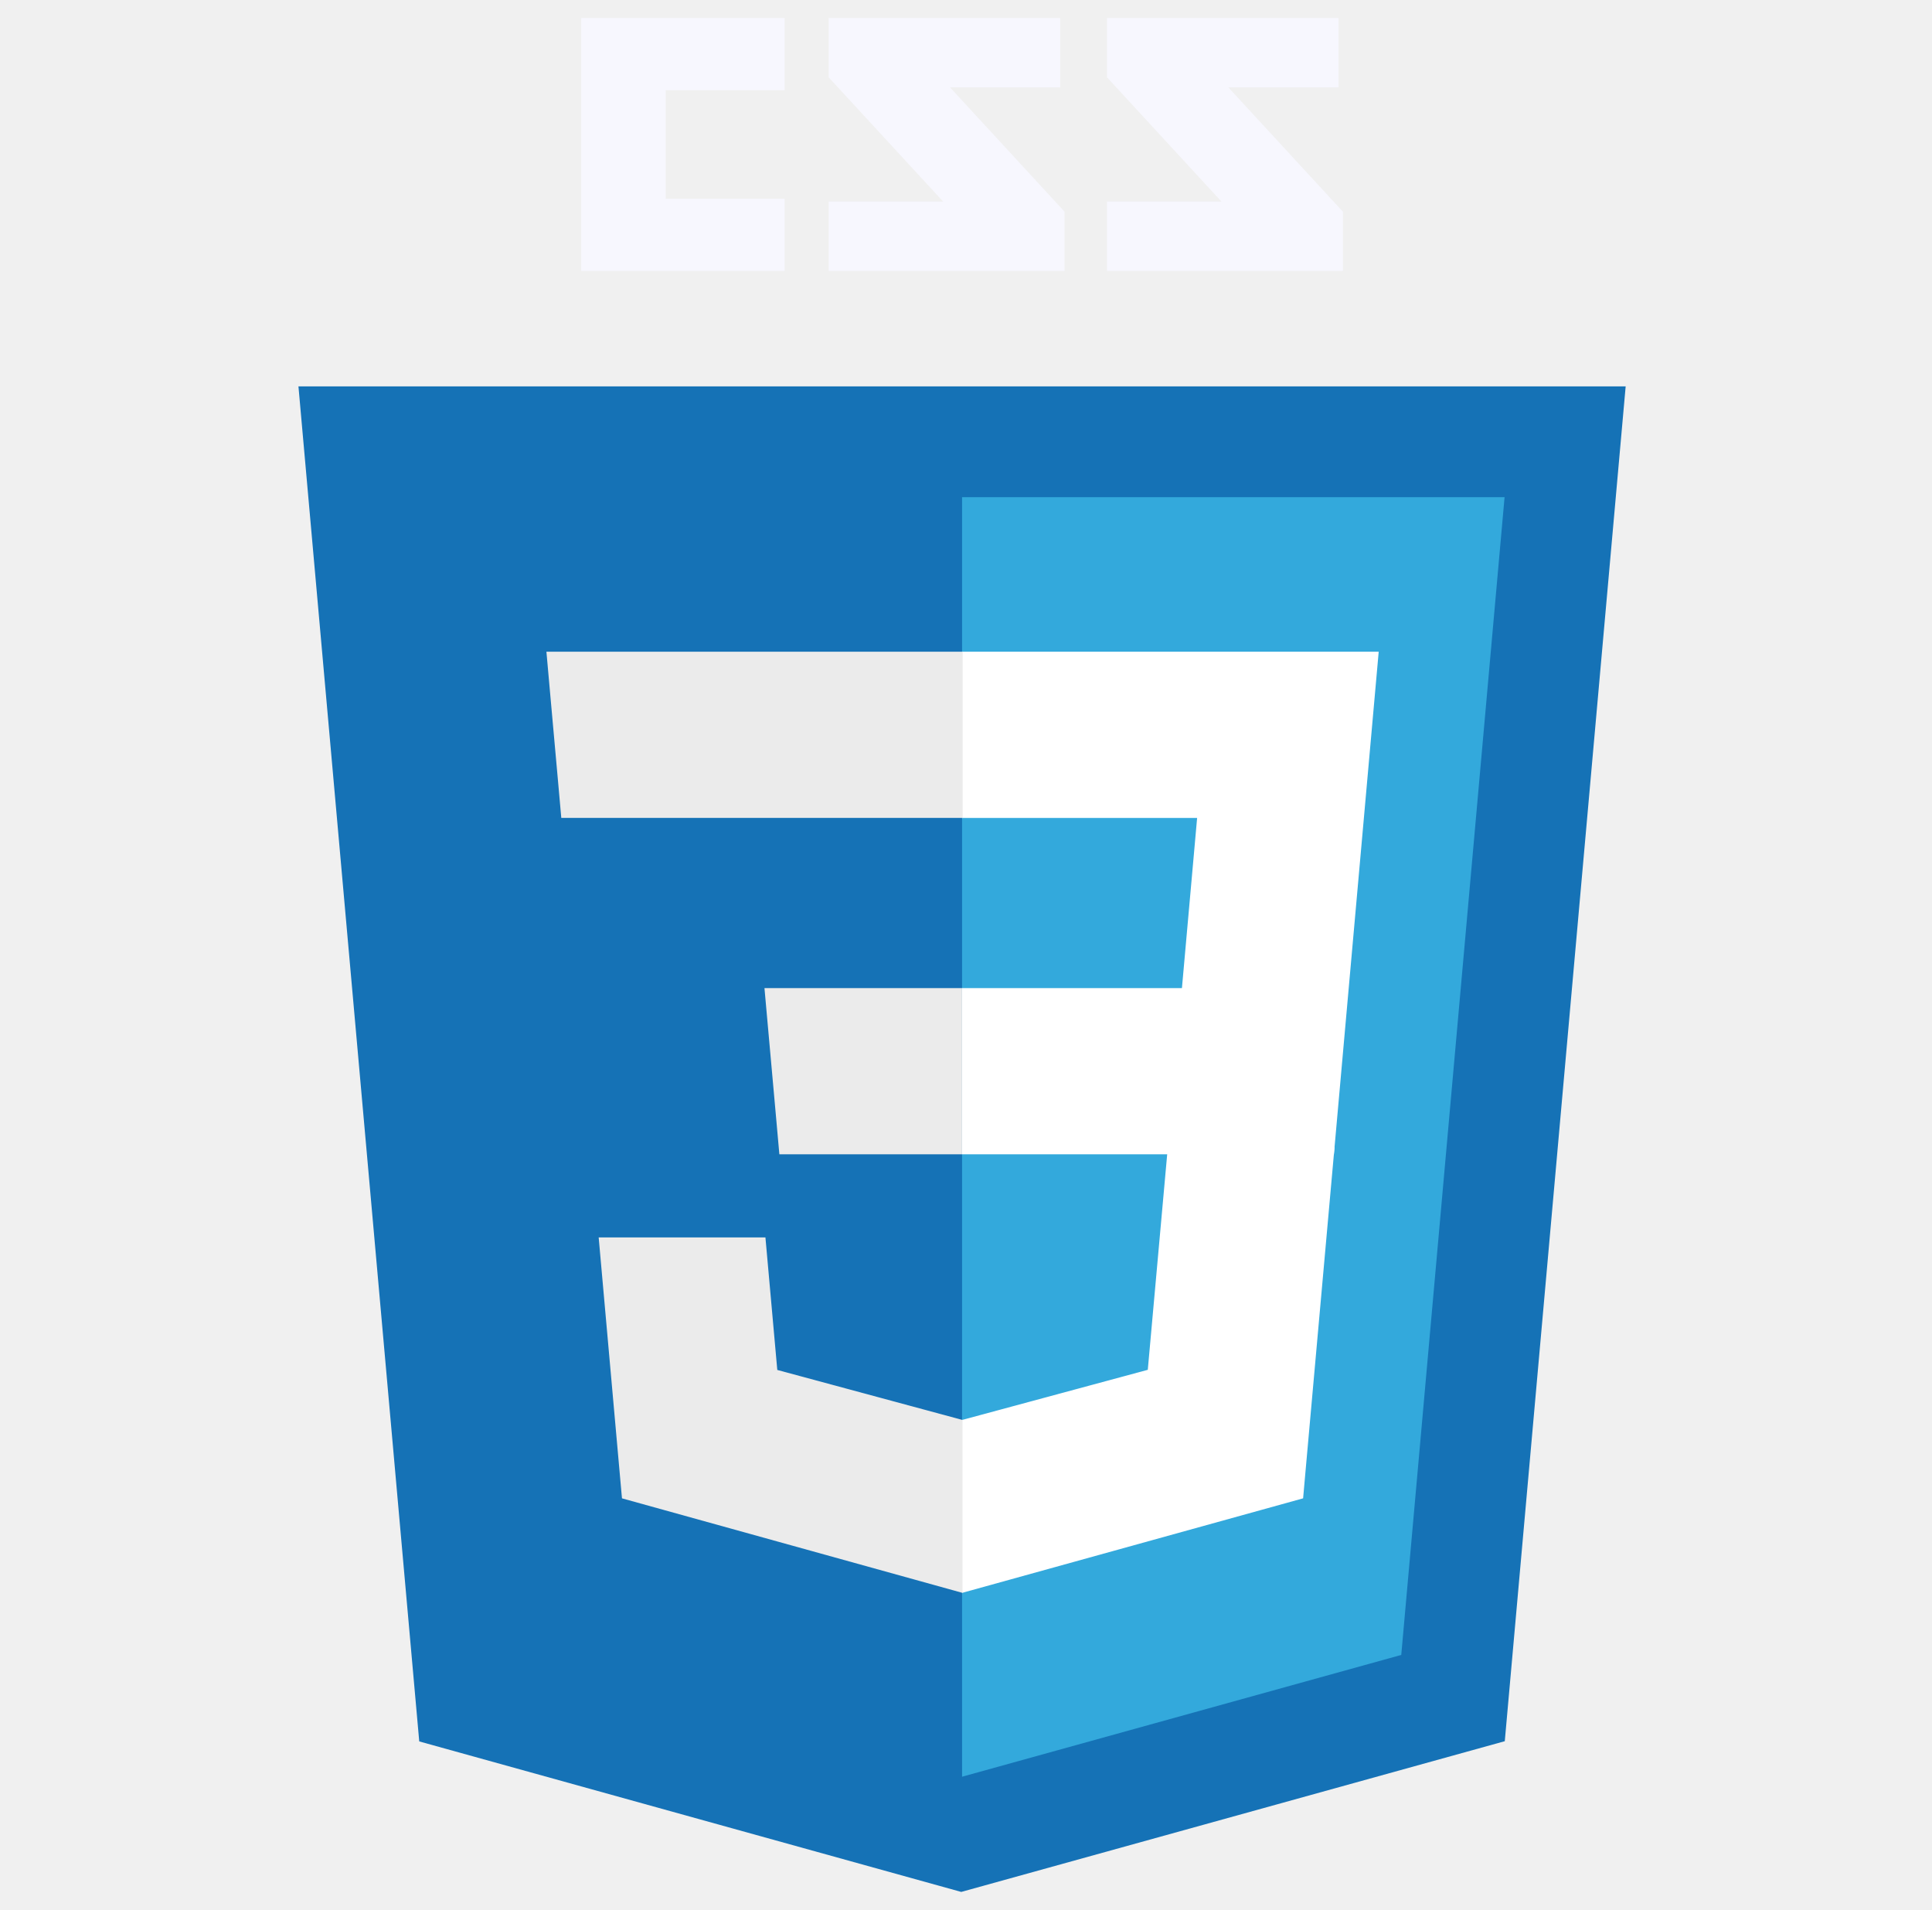
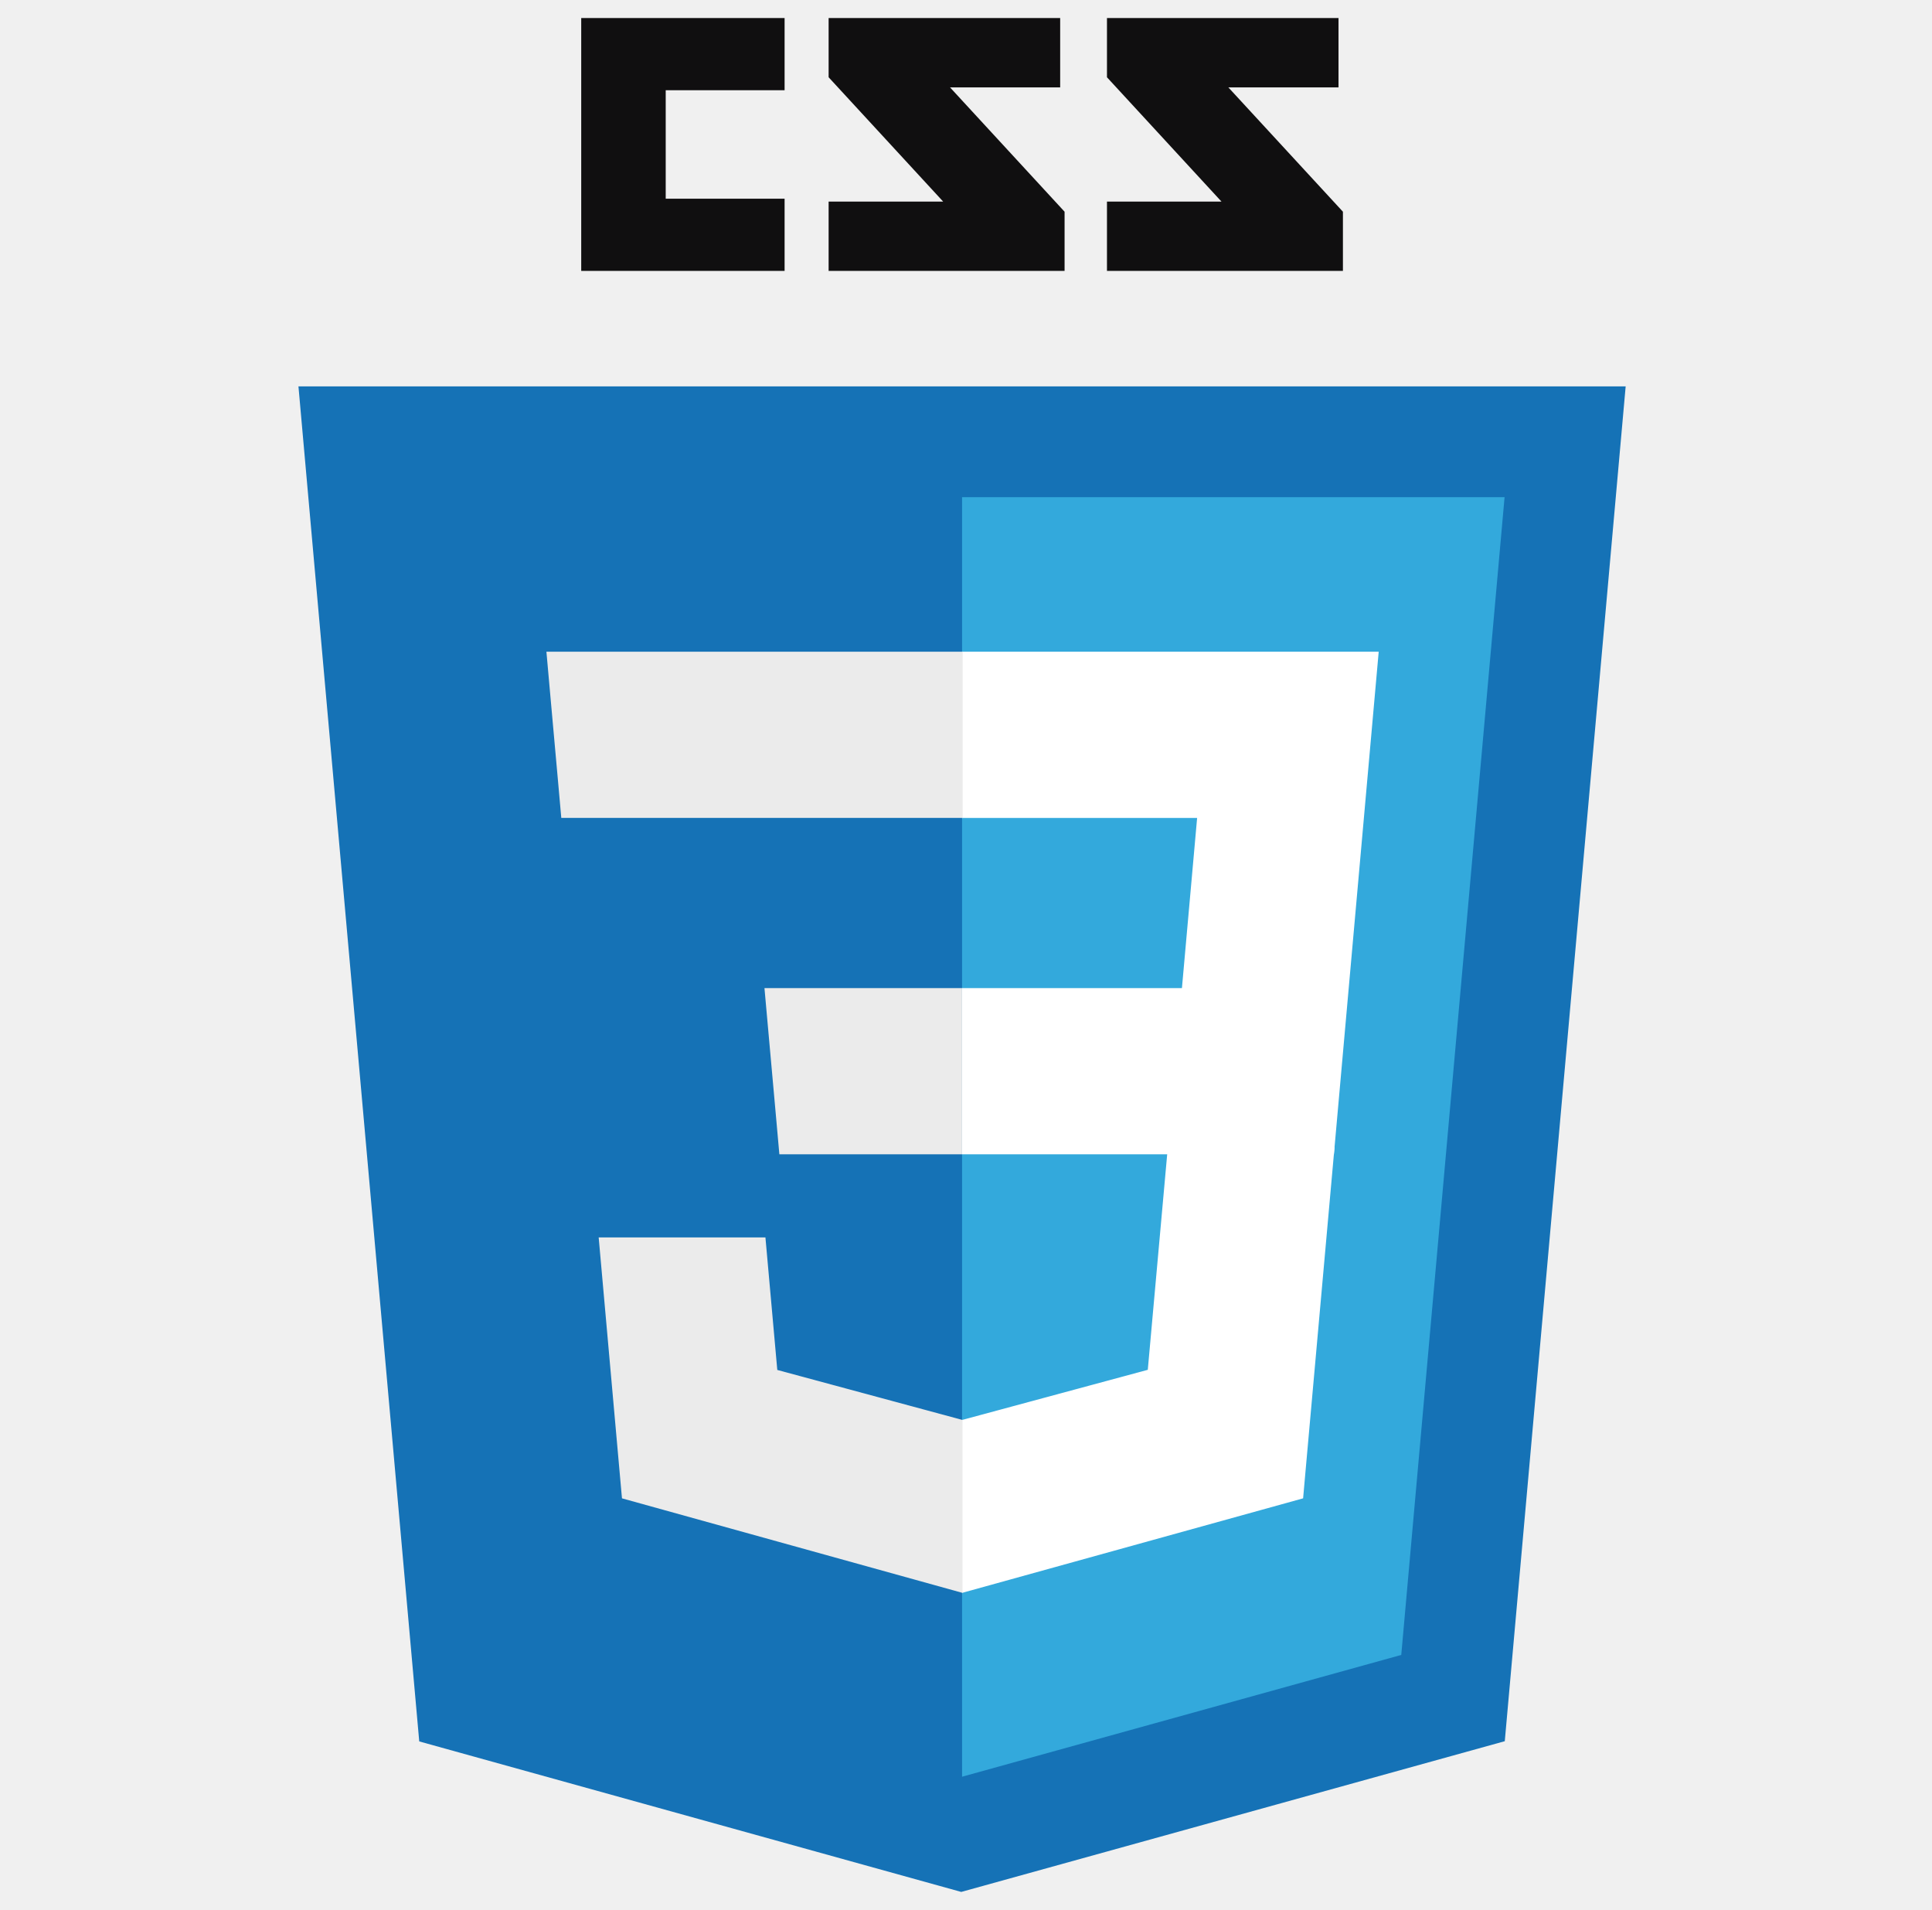
<svg xmlns="http://www.w3.org/2000/svg" width="86" height="85" viewBox="0 0 86 85" fill="none">
-   <path d="M59.582 3.889H54.678L59.778 9.422V12.057H49.275V8.972H54.373L49.275 3.439V0.802H59.582V3.889ZM47.192 3.889H42.289L47.388 9.422V12.057H36.885V8.972H41.984L36.885 3.439V0.802H47.192V3.889ZM34.925 4.015H29.633V8.843H34.925V12.057H25.872V0.802H34.925V4.015Z" fill="#F7F7FE" />
+   <path d="M59.582 3.889H54.678L59.778 9.422V12.057H49.275V8.972H54.373L49.275 3.439V0.802H59.582V3.889ZM47.192 3.889H42.289L47.388 9.422V12.057H36.885V8.972H41.984L36.885 3.439V0.802H47.192V3.889ZM34.925 4.015H29.633V8.843H34.925V12.057H25.872V0.802H34.925V4.015Z" fill="#100f10" />
  <path d="M18.662 77.5L13.285 17.195H72.364L66.983 77.49L42.788 84.198L18.662 77.5V77.5Z" fill="#1572B6" />
  <path d="M42.825 79.071L62.375 73.651L66.974 22.126H42.825V79.071Z" fill="#33A9DC" />
  <path d="M42.825 43.974H52.612L53.288 36.401H42.825V29.004H61.371L61.194 30.988L59.377 51.37H42.825V43.974V43.974Z" fill="white" />
  <path d="M42.869 63.183L42.837 63.192L34.6 60.968L34.072 55.069H26.649L27.686 66.682L42.835 70.887L42.87 70.877V63.183H42.869Z" fill="#EBEBEB" />
  <path d="M51.984 51.057L51.092 60.962L42.843 63.189V70.884L58.006 66.682L58.117 65.432L59.404 51.057H51.984V51.057Z" fill="white" />
  <path d="M42.851 29.004V36.4H24.985L24.837 34.738L24.5 30.988L24.323 29.004H42.851ZM42.825 43.975V51.371H34.692L34.544 49.709L34.207 45.959L34.029 43.975H42.825V43.975Z" fill="#EBEBEB" />
</svg>
